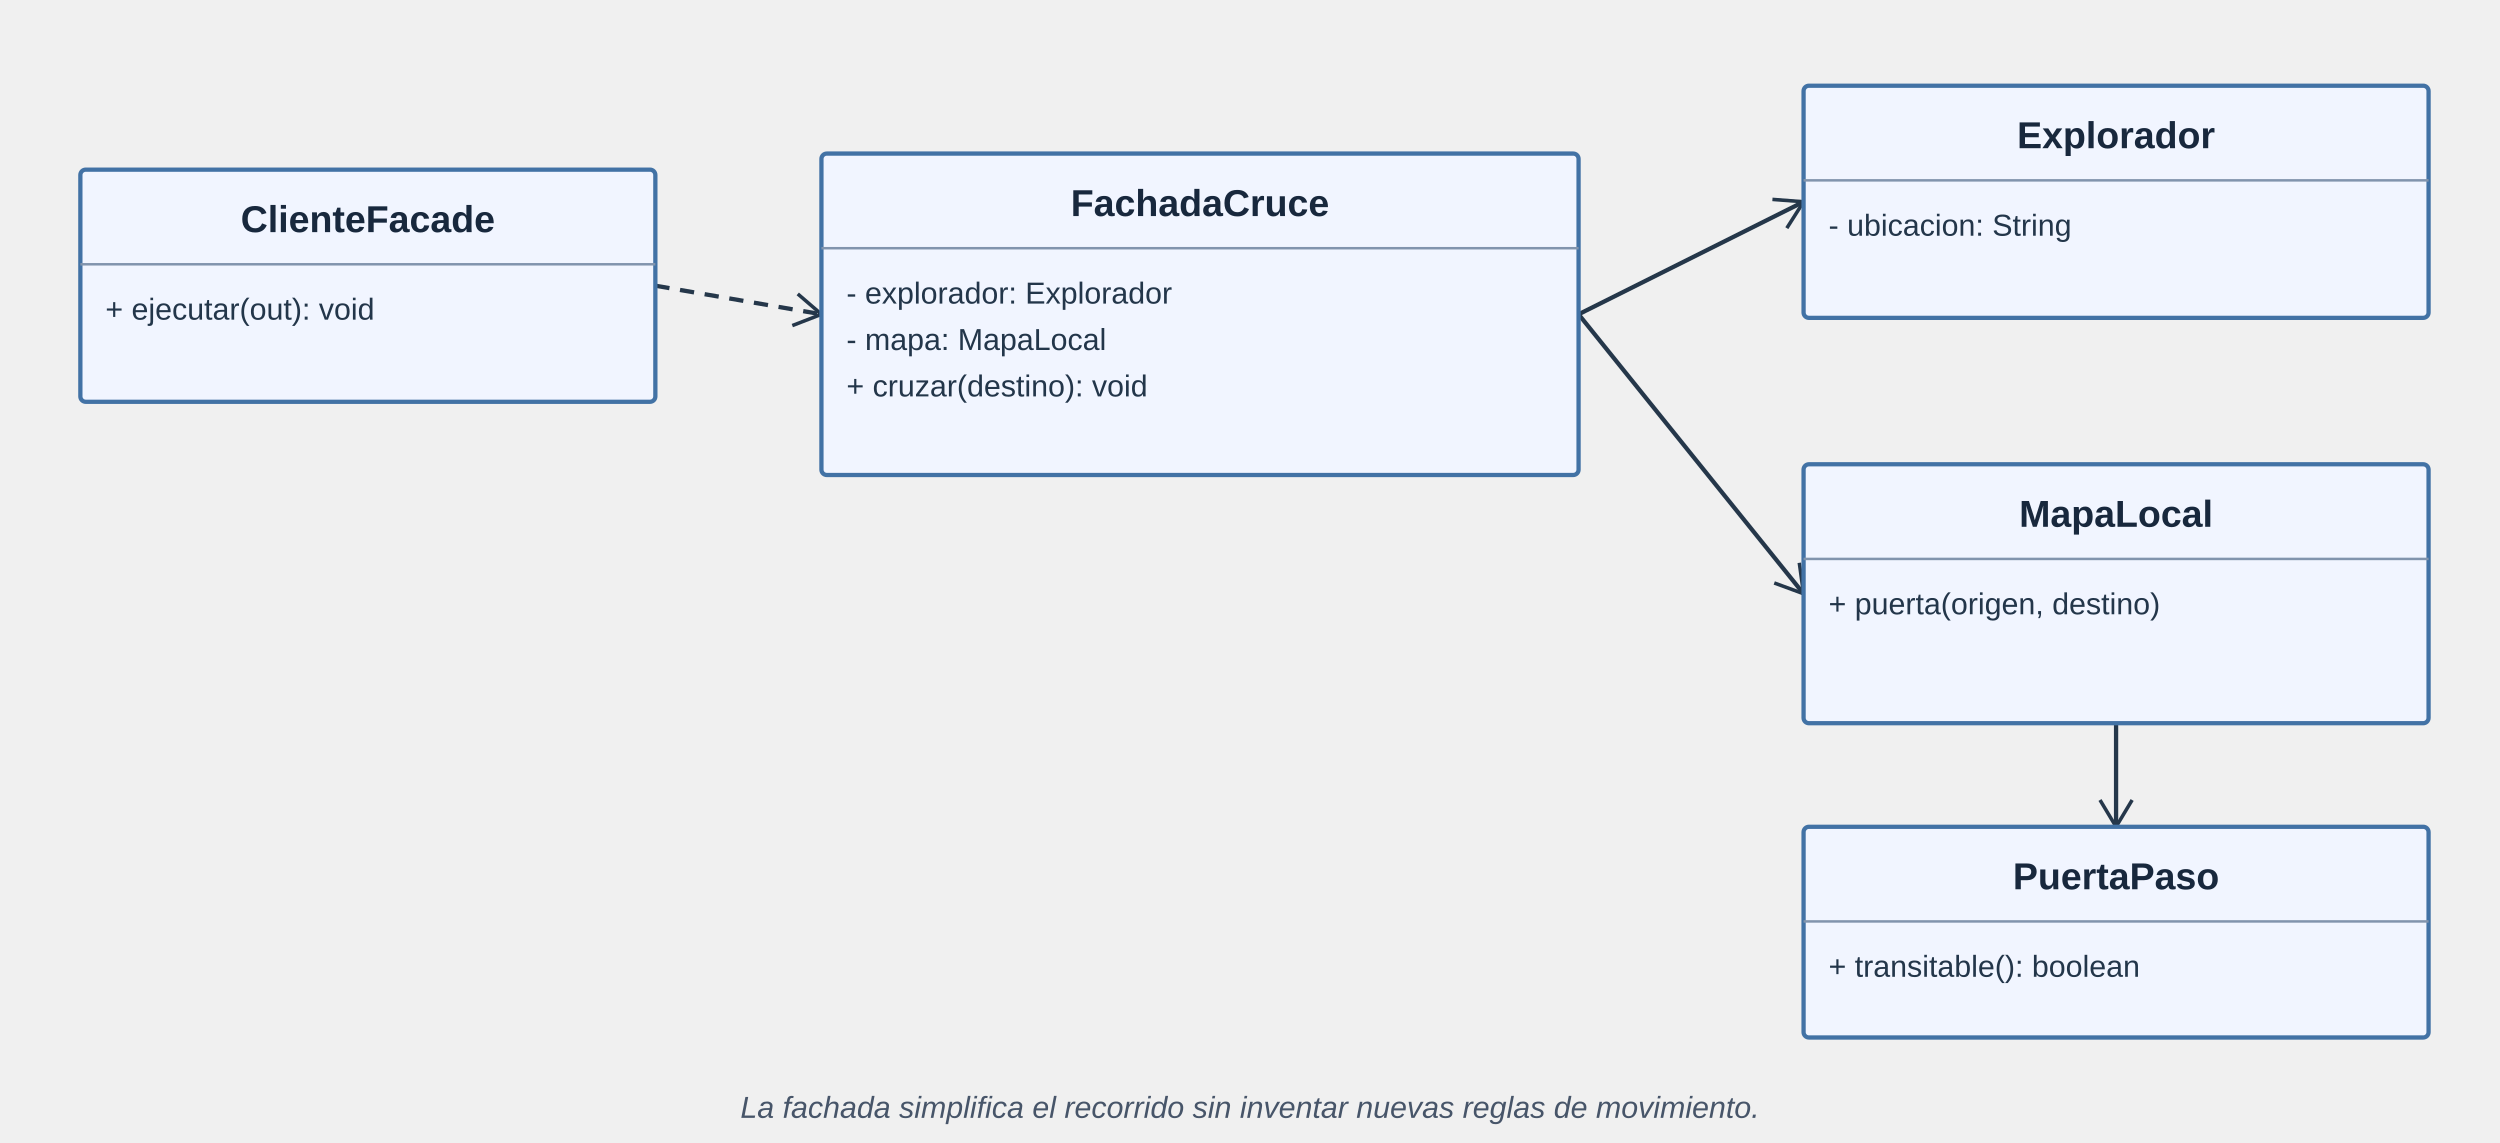
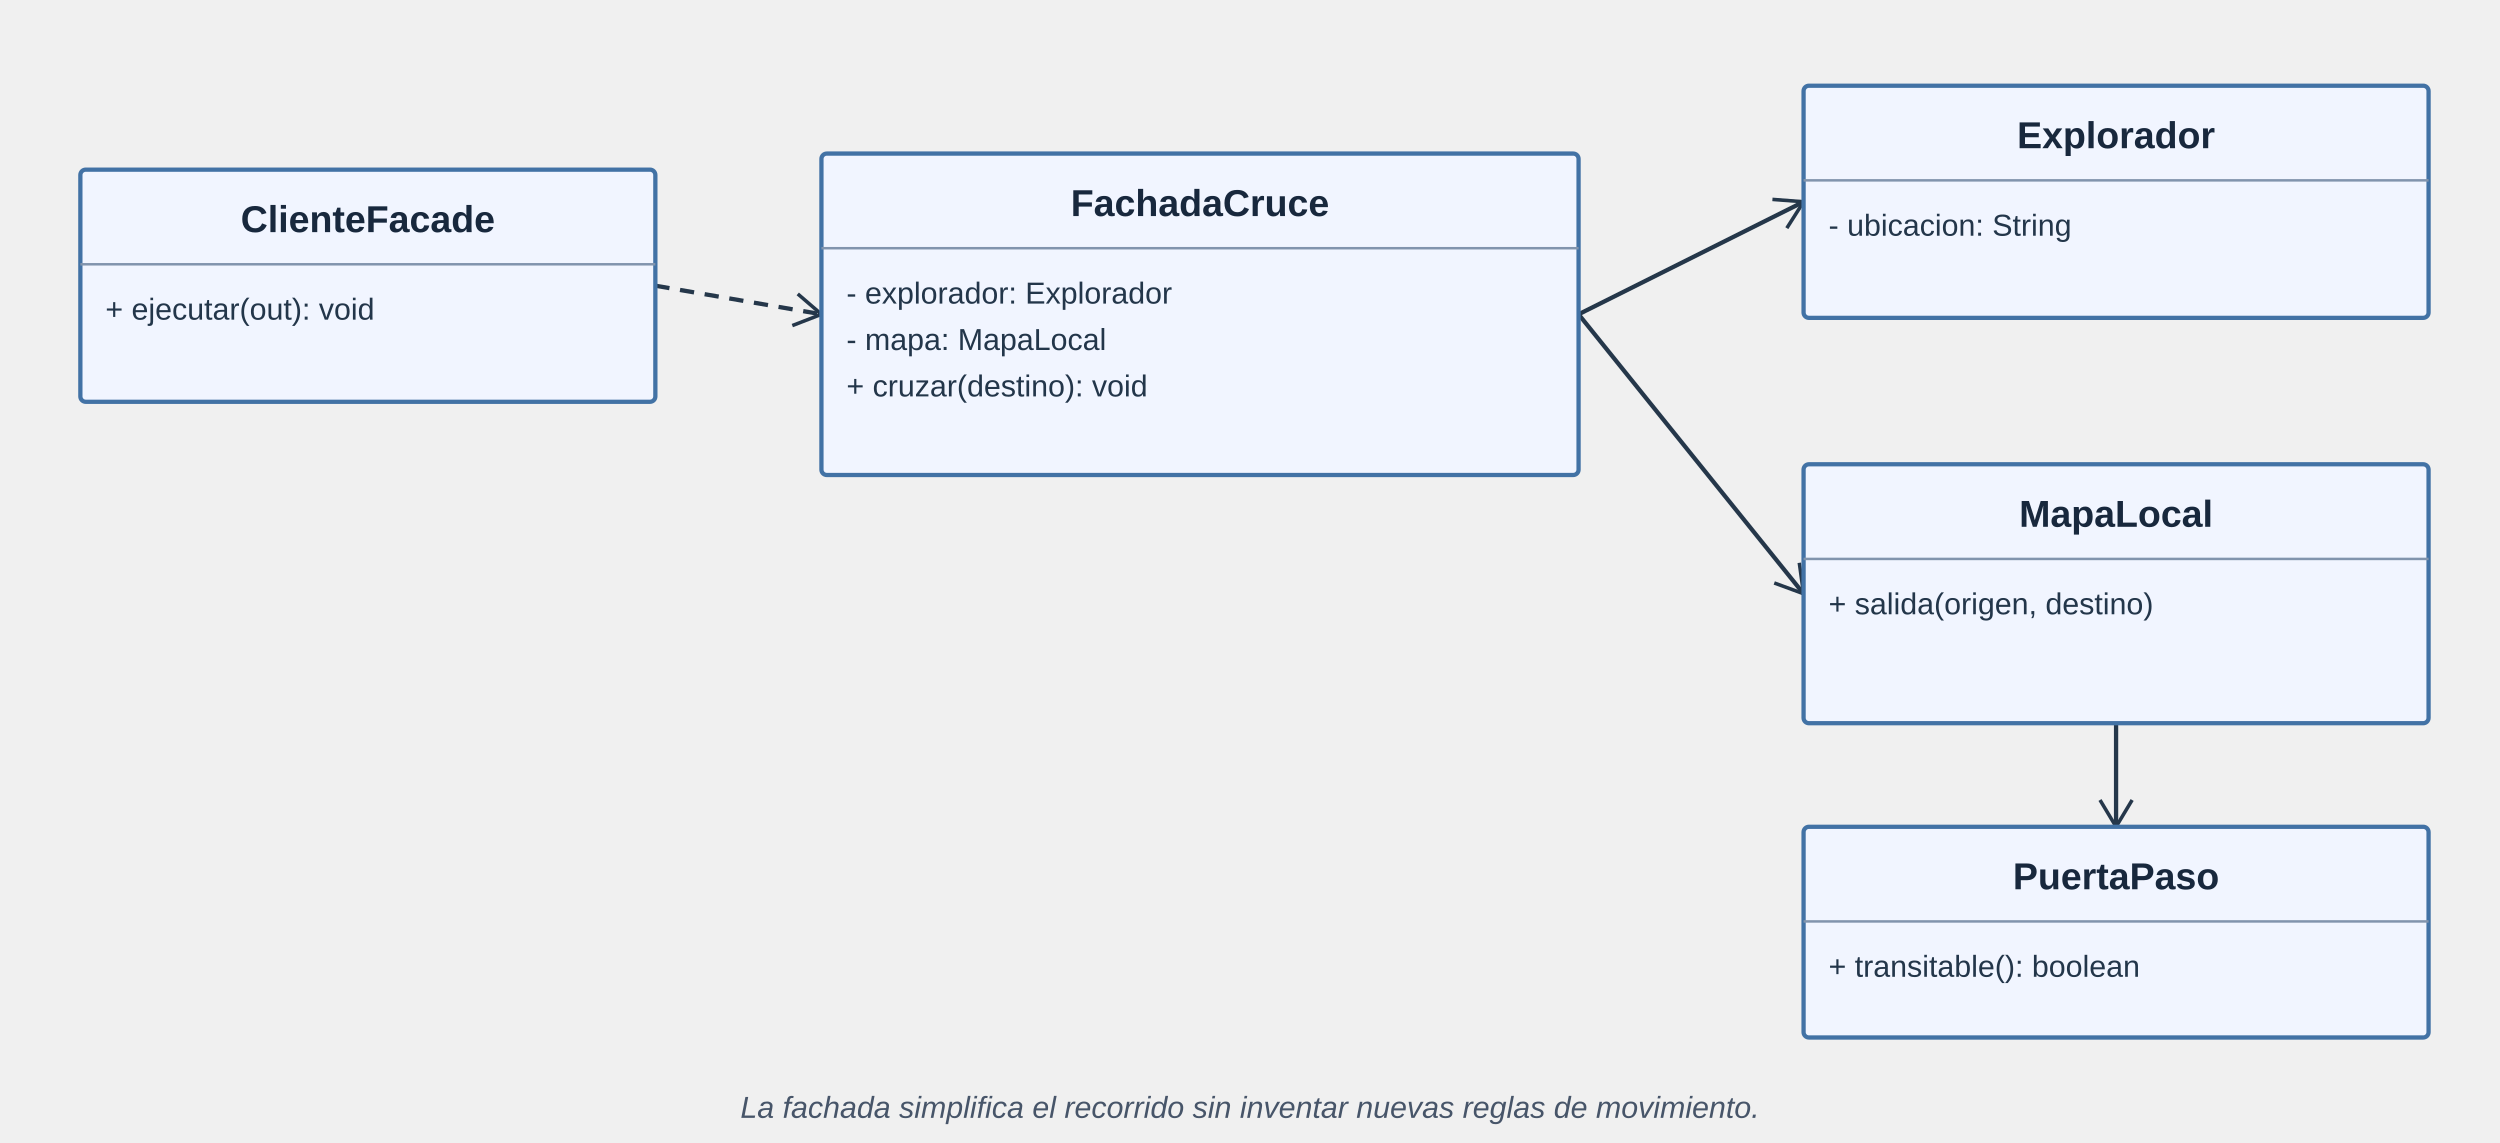
<svg xmlns="http://www.w3.org/2000/svg" width="1400" height="640" viewBox="0 0 1400 640" role="img" aria-labelledby="titulo descripcion">
  <defs>
    <marker id="triangle" viewBox="0 0 24 24" markerWidth="13" markerHeight="13" refX="22" refY="12" orient="auto">
      <path d="M2 2 L22 12 L2 22 Z" fill="white" stroke="#25374a" stroke-width="2" />
    </marker>
    <marker id="open" viewBox="0 0 24 24" markerWidth="10" markerHeight="10" refX="22" refY="12" orient="auto">
      <path d="M7 3 L22 12 L7 21" fill="none" stroke="#25374a" stroke-width="2" />
    </marker>
  </defs>
  <style>.box{fill:#f1f5ff;stroke:#4272a5;stroke-width:2.4}.iface{fill:#f4ecff;stroke:#825cac;stroke-width:2.4}.sep{stroke:#8194ad;stroke-width:1.4}.title{fill:#18283d;font:700 21px Arial,sans-serif;text-anchor:middle}.body{fill:#23364a;font:17px Arial,sans-serif}.edge{fill:none;stroke:#25374a;stroke-width:2.4}.dashed{stroke-dasharray:8 6}.note{fill:#475569;font:italic 17px Arial,sans-serif;text-anchor:middle}</style>
  <path class="edge dashed" d="M367 160 L460 176" marker-end="url(#open)" />
  <path class="edge" d="M884 176 L1010 113" marker-end="url(#open)" />
  <path class="edge" d="M884 176 L1010 332.5" marker-end="url(#open)" />
  <path class="edge" d="M1185 405 L1185 463" marker-end="url(#open)" />
  <rect x="45" y="95" width="322" height="130" rx="3" class="box" />
  <text x="206" y="130" class="title">ClienteFacade</text>
  <path d="M45 148 H367" class="sep" />
  <text x="59" y="179" class="body">+ ejecutar(out): void</text>
  <rect x="460" y="86" width="424" height="180" rx="3" class="box" />
  <text x="672" y="121" class="title">FachadaCruce</text>
  <path d="M460 139 H884" class="sep" />
  <text x="474" y="170" class="body">- explorador: Explorador</text>
  <text x="474" y="196" class="body">- mapa: MapaLocal</text>
  <text x="474" y="222" class="body">+ cruzar(destino): void</text>
  <rect x="1010" y="48" width="350" height="130" rx="3" class="box" />
  <text x="1185" y="83" class="title">Explorador</text>
  <path d="M1010 101 H1360" class="sep" />
  <text x="1024" y="132" class="body">- ubicacion: String</text>
  <rect x="1010" y="260" width="350" height="145" rx="3" class="box" />
  <text x="1185" y="295" class="title">MapaLocal</text>
  <path d="M1010 313 H1360" class="sep" />
-   <text x="1024" y="344" class="body">+ puerta(origen, destino)</text>
+   <text x="1024" y="344" class="body">+ salida(origen, destino)</text>
  <rect x="1010" y="463" width="350" height="118" rx="3" class="box" />
  <text x="1185" y="498" class="title">PuertaPaso</text>
  <path d="M1010 516 H1360" class="sep" />
  <text x="1024" y="547" class="body">+ transitable(): boolean</text>
  <text class="note" x="700" y="626">La fachada simplifica el recorrido sin inventar nuevas reglas de movimiento.</text>
</svg>
